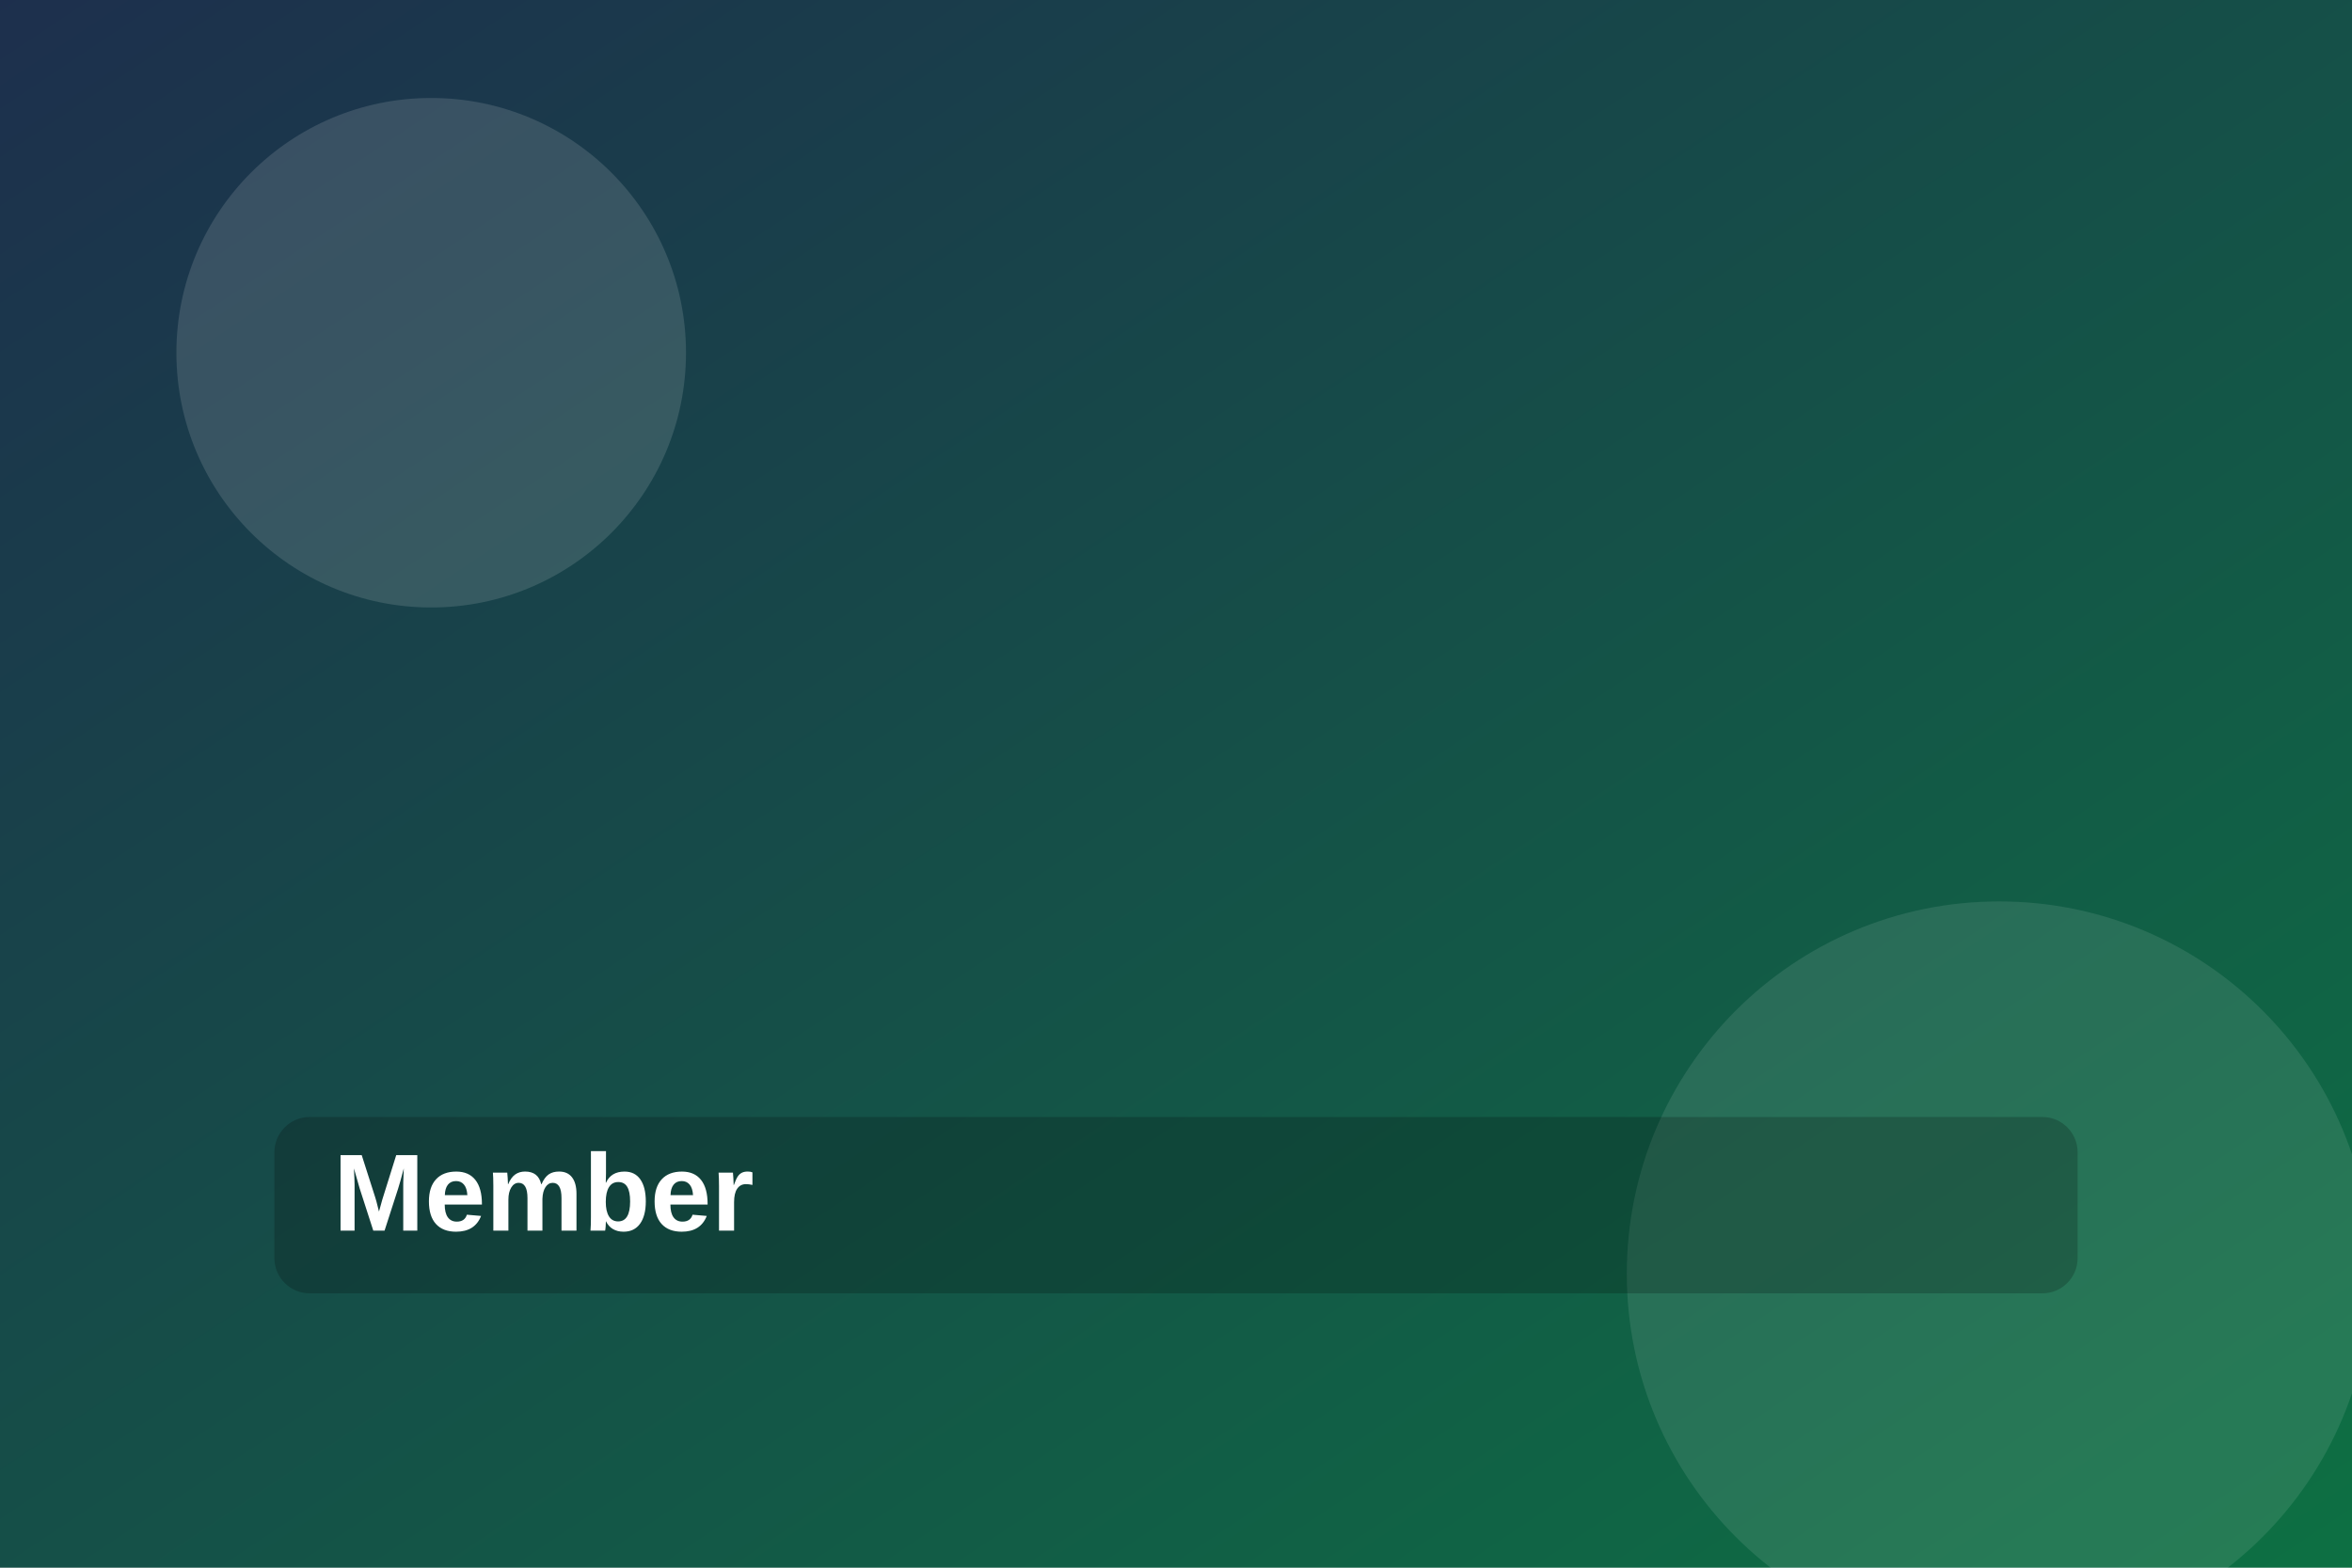
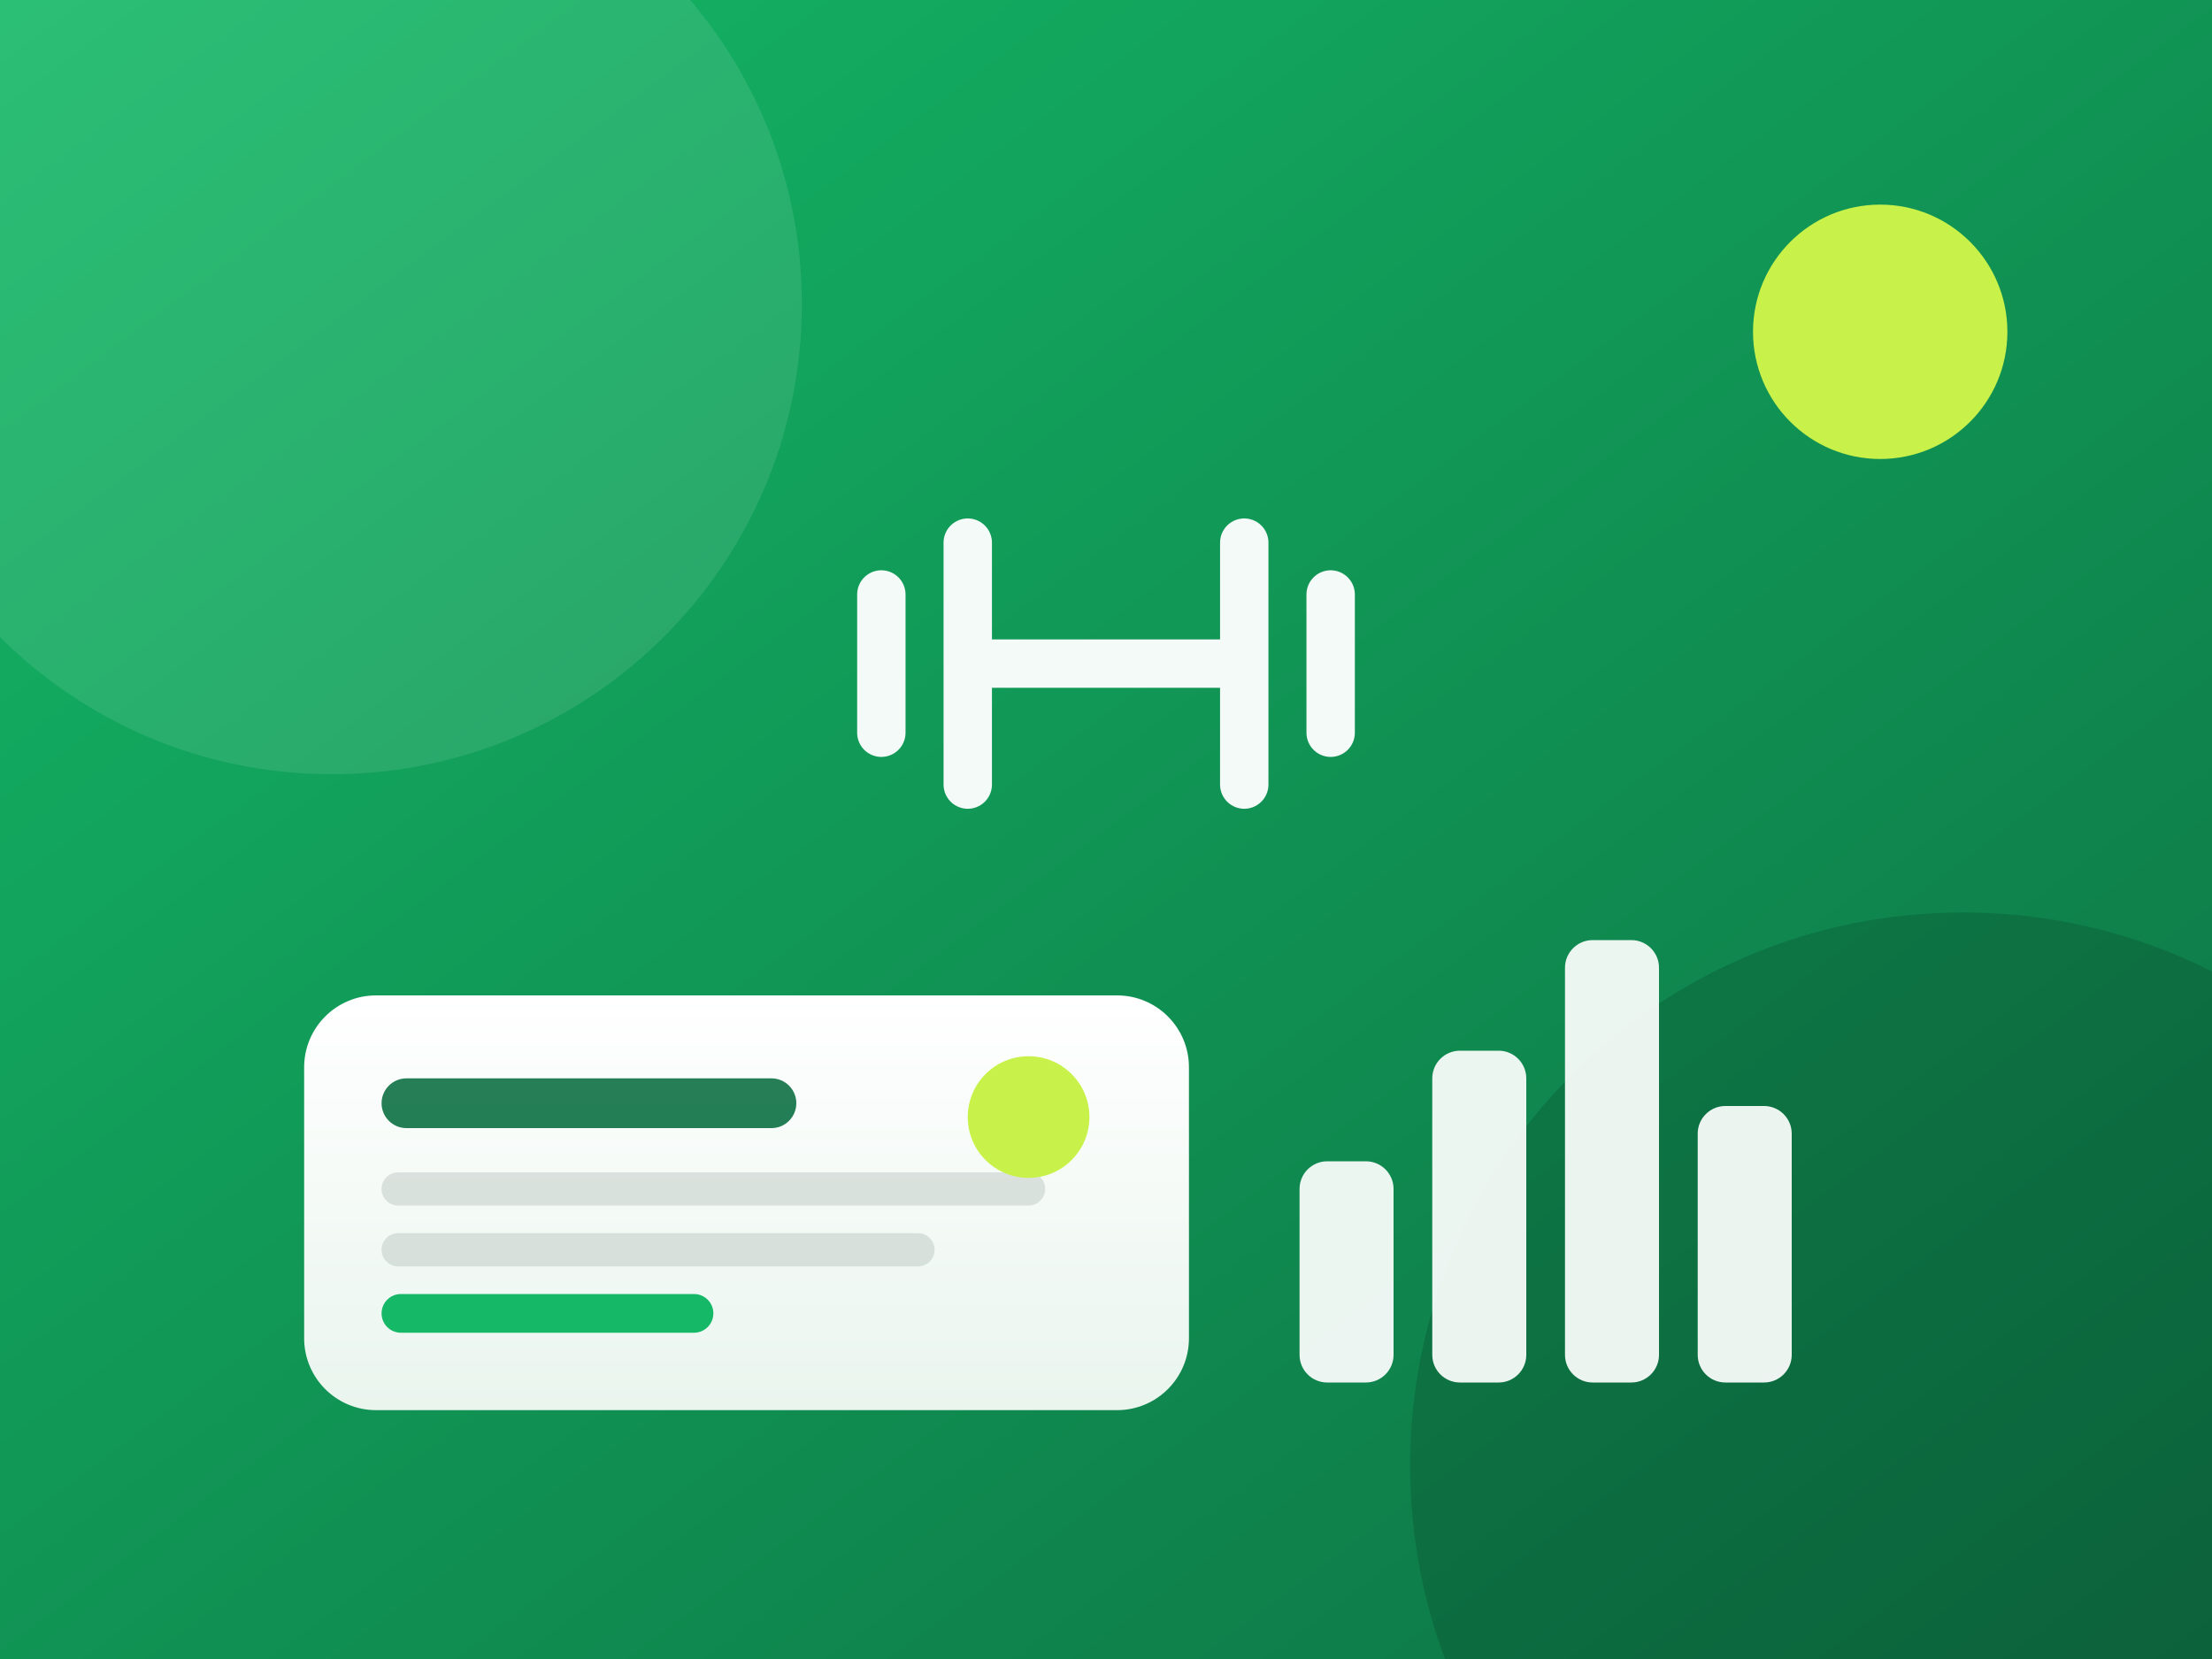
- <svg xmlns="http://www.w3.org/2000/svg" width="1200" height="800" viewBox="0 0 1200 800" role="img" aria-label="Strength Training">
+ <svg xmlns="http://www.w3.org/2000/svg" width="800" height="600" viewBox="0 0 800 600" role="img" aria-label="Naomi Gym">
  <defs>
-     <linearGradient id="g" x1="0" y1="0" x2="1" y2="1">
-       <stop offset="0%" stop-color="#1d2f4d" />
+     <linearGradient id="hero" x1="0" y1="0" x2="1" y2="1">
+       <stop offset="0%" stop-color="#14b866" />
      <stop offset="100%" stop-color="#0d7043" />
    </linearGradient>
+     <linearGradient id="heroPaper" x1="0" y1="0" x2="0" y2="1">
+       <stop offset="0%" stop-color="#ffffff" />
+       <stop offset="100%" stop-color="#eaf5ee" />
+     </linearGradient>
  </defs>
-   <rect width="1200" height="800" fill="url(#g)" />
-   <circle cx="220" cy="180" r="130" fill="rgba(255,255,255,0.13)" />
-   <circle cx="1020" cy="650" r="190" fill="rgba(255,255,255,0.1)" />
-   <rect x="140" y="570" width="920" height="90" rx="18" fill="rgba(0,0,0,0.2)" />
-   <text x="170" y="628" fill="white" font-size="56" font-family="Arial, Helvetica, sans-serif" font-weight="700">Member</text>
+   <rect width="800" height="600" rx="0" fill="url(#hero)" />
+   <circle cx="120" cy="110" r="170" fill="rgba(255,255,255,0.10)" />
+   <circle cx="710" cy="530" r="200" fill="rgba(10,36,25,0.18)" />
+   <circle cx="680" cy="120" r="46" fill="#c8f24a" />
+   <g transform="translate(250 90) scale(12.5)" fill="none" stroke="#ffffff" stroke-width="1.4" stroke-linecap="round" stroke-linejoin="round" opacity="0.95">
+     <path d="M8 12h8 M8 8.5v7 M16 8.5v7 M5.5 10v4 M18.5 10v4" />
+   </g>
+   <g transform="translate(110 360)">
+     <rect width="320" height="150" rx="26" fill="url(#heroPaper)" />
+     <rect x="28" y="30" width="150" height="18" rx="9" fill="#0d7043" opacity="0.9" />
+     <rect x="28" y="64" width="240" height="12" rx="6" fill="#0a2419" opacity="0.12" />
+     <rect x="28" y="86" width="200" height="12" rx="6" fill="#0a2419" opacity="0.12" />
+     <rect x="28" y="108" width="120" height="14" rx="7" fill="#14b866" />
+     <circle cx="262" cy="44" r="22" fill="#c8f24a" />
+   </g>
+   <g transform="translate(470 300)" fill="#ffffff" opacity="0.92">
+     <rect x="0" y="120" width="34" height="80" rx="10" />
+     <rect x="48" y="80" width="34" height="120" rx="10" />
+     <rect x="96" y="40" width="34" height="160" rx="10" />
+     <rect x="144" y="100" width="34" height="100" rx="10" />
+   </g>
</svg>
